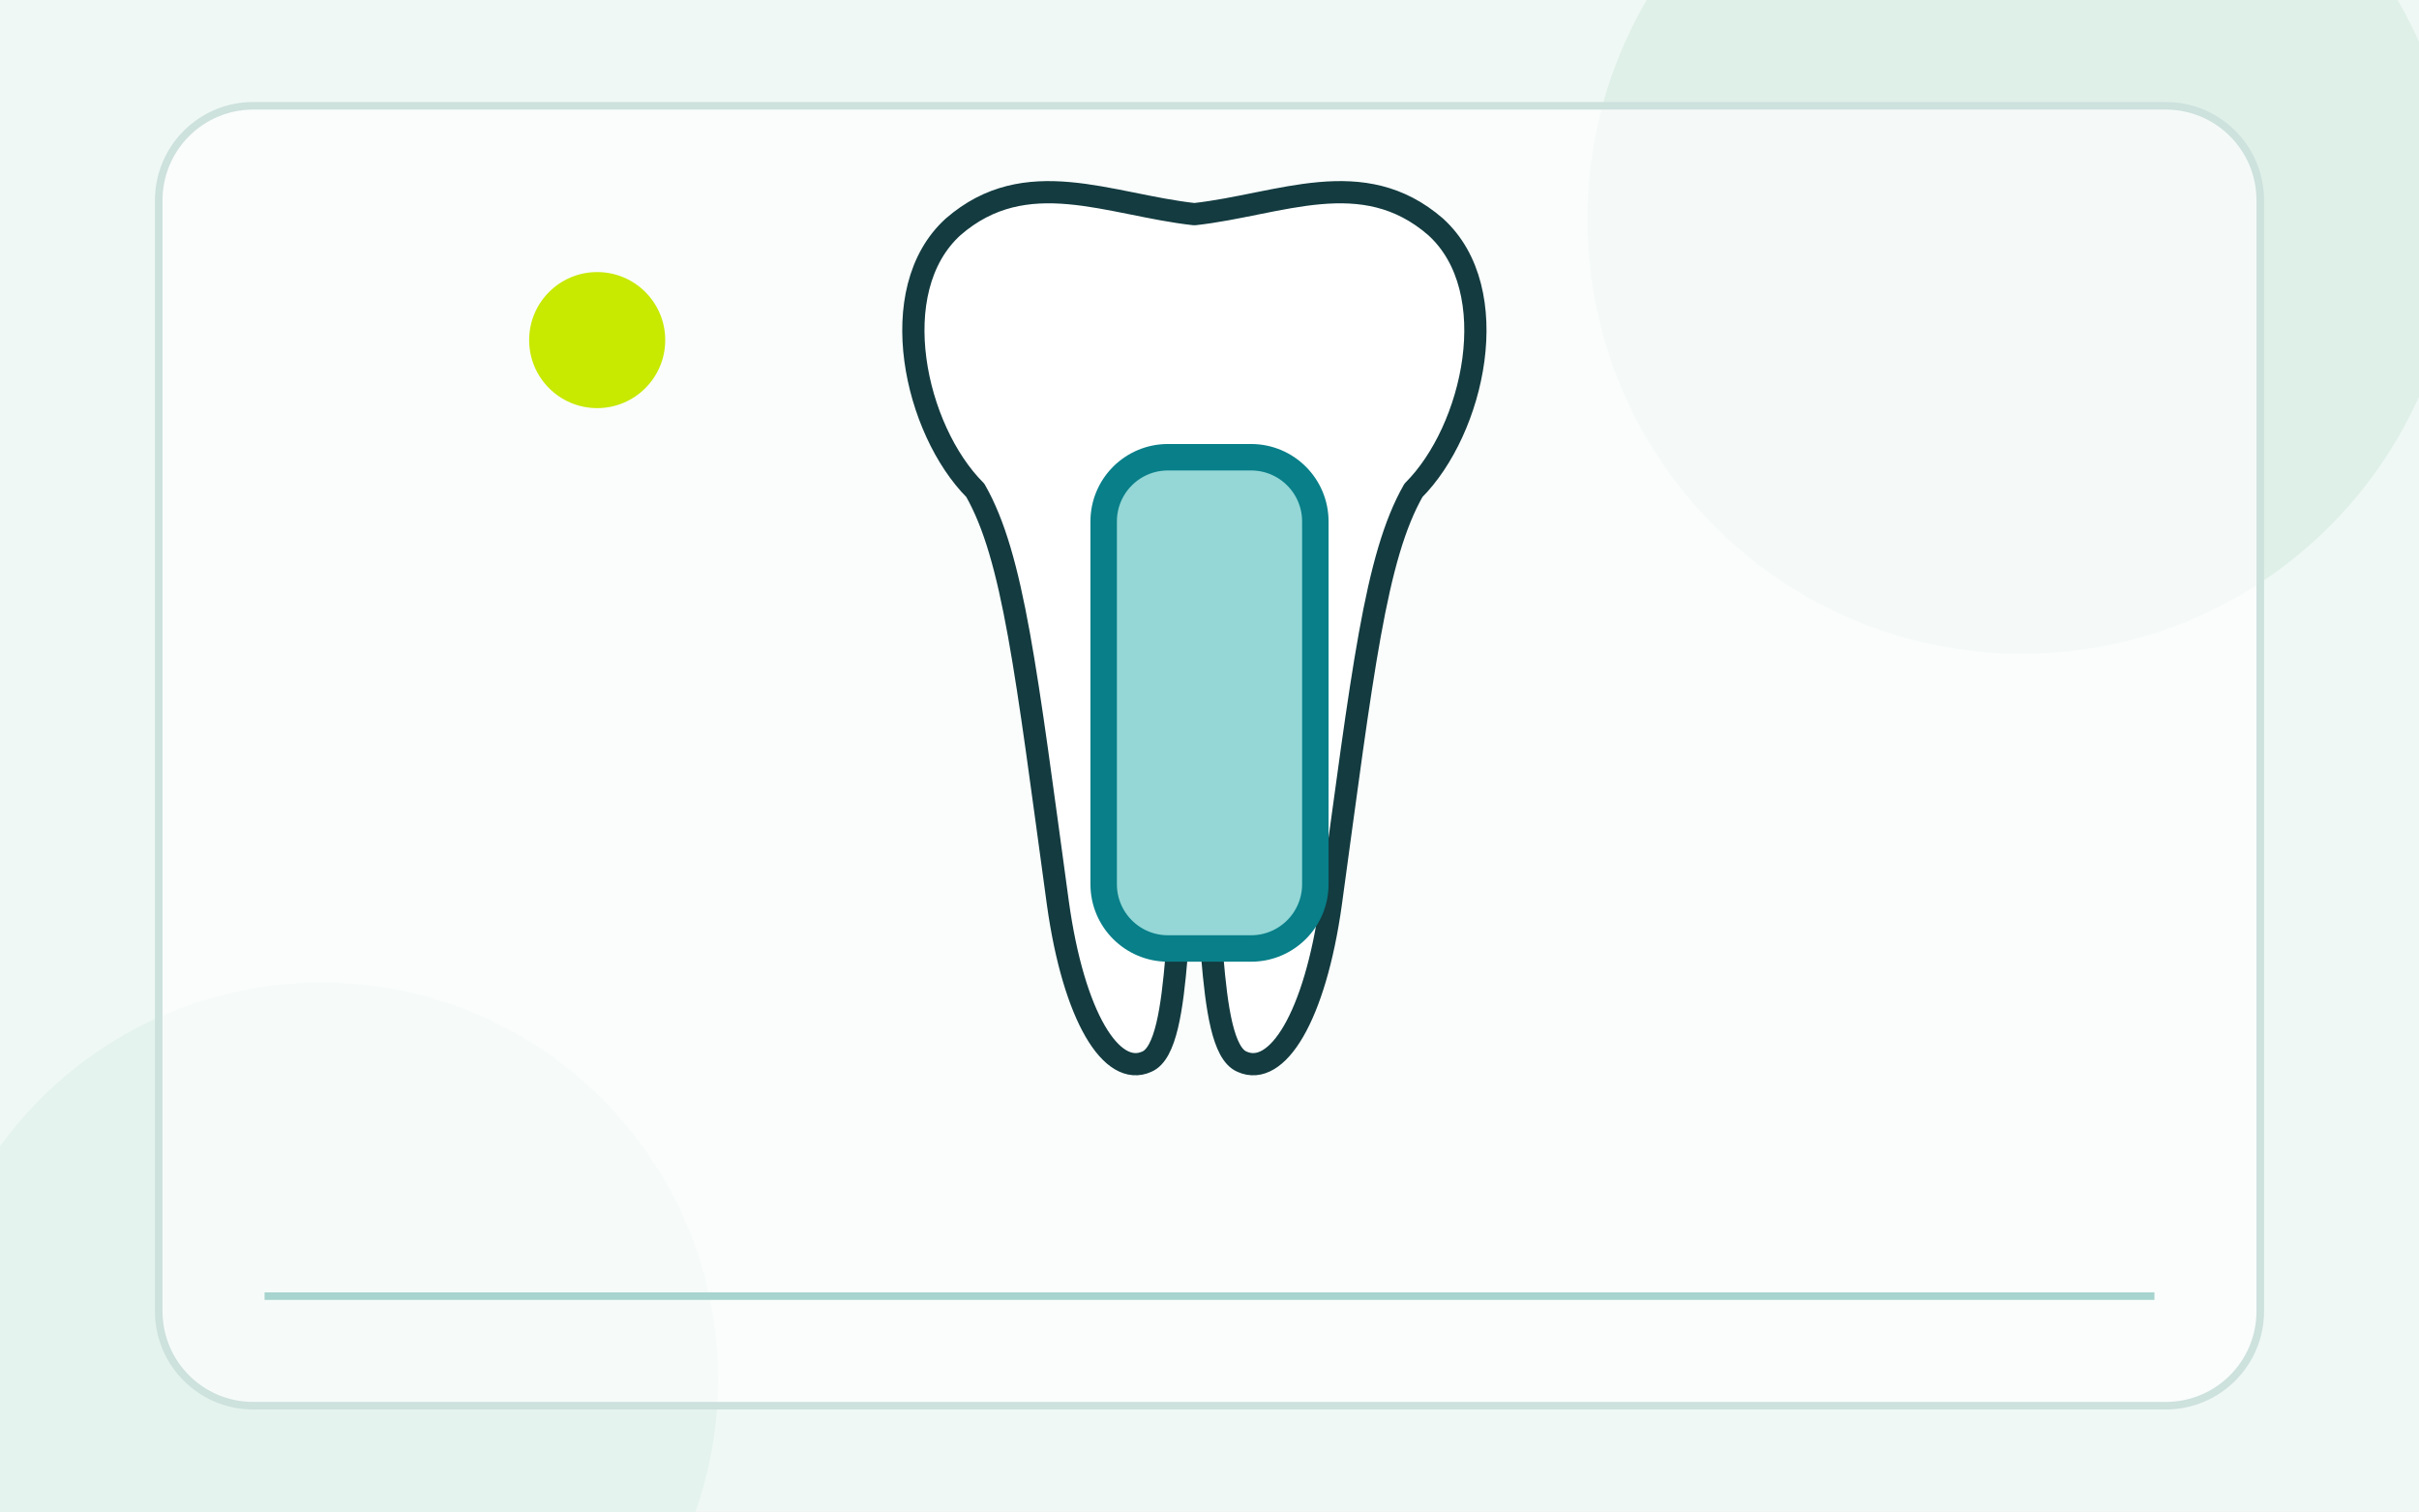
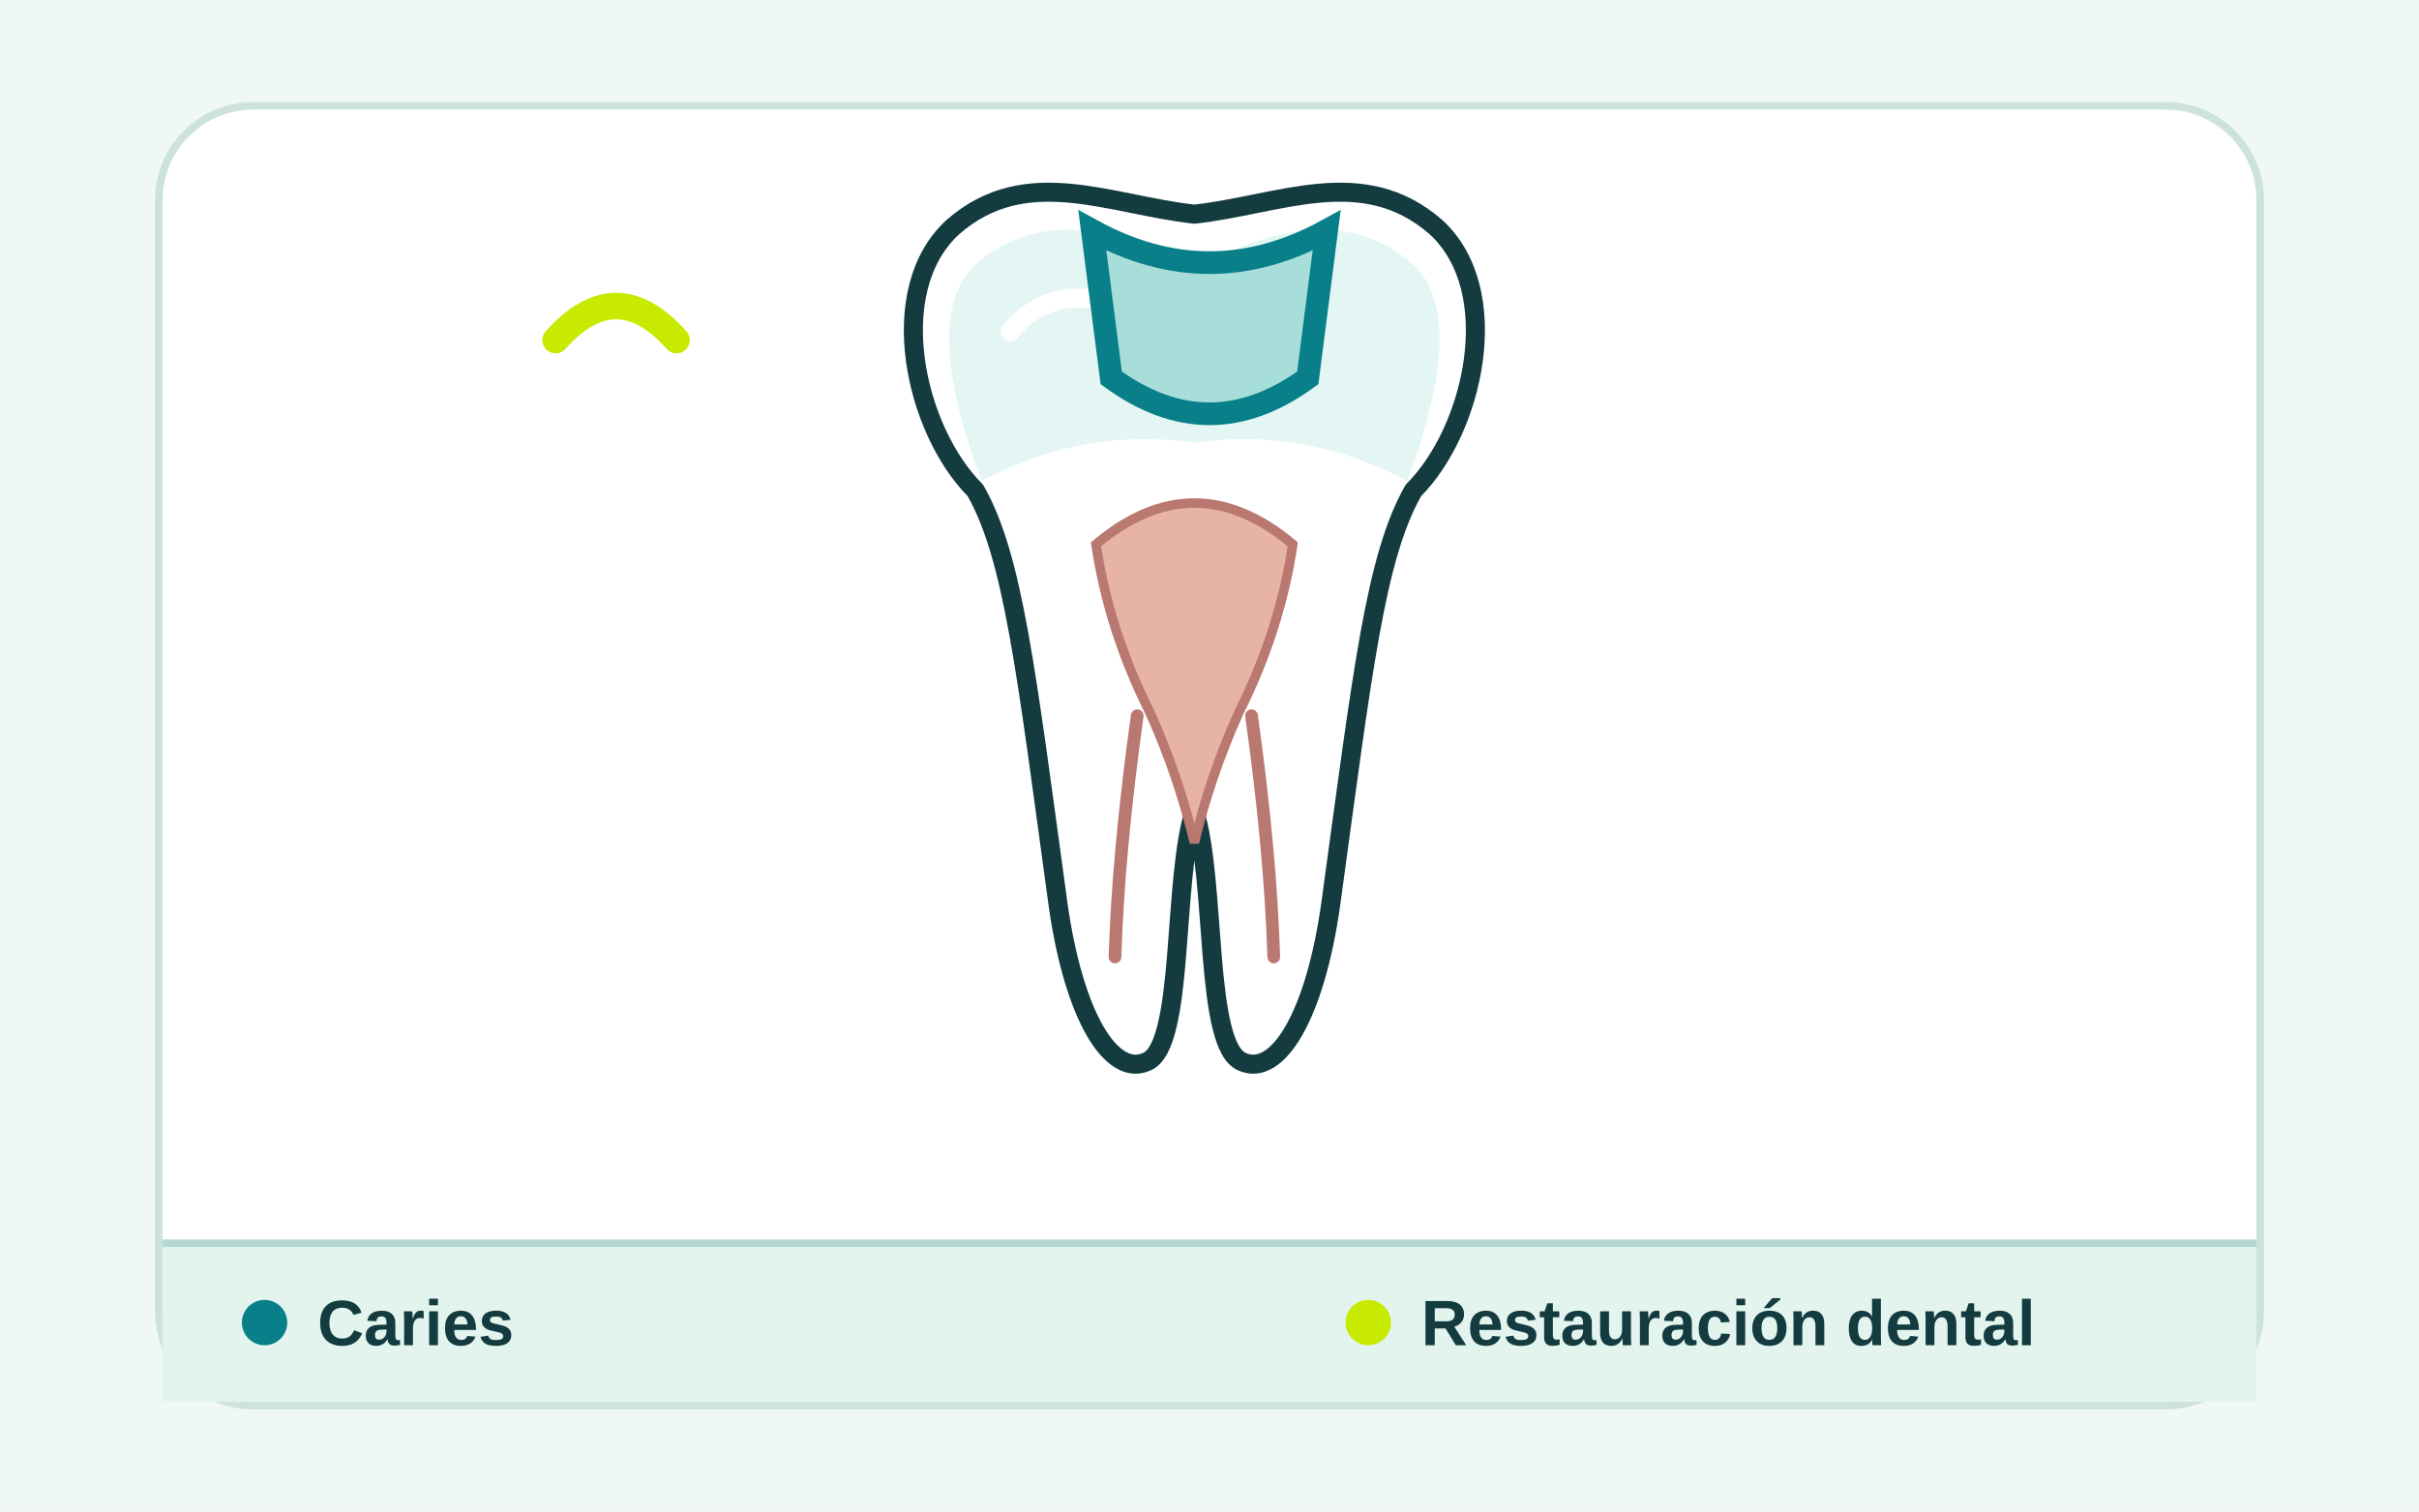
<svg xmlns="http://www.w3.org/2000/svg" viewBox="0 0 640 400" role="img">
  <rect width="640" height="400" fill="#eff8f5" />
-   <circle cx="535" cy="58" r="115" fill="#dff0e8" />
-   <circle cx="85" cy="365" r="105" fill="#e4f3ed" />
-   <rect x="42" y="28" width="556" height="344" rx="25" fill="#ffffff" fill-opacity=".68" stroke="#cde1dd" stroke-width="2" />
+   <rect x="42" y="28" width="556" height="344" rx="25" fill="#ffffff" stroke="#cde1dd" stroke-width="2" />
  <g transform="translate(316 181) scale(0.84)">
-     <path d="M-69 -61 C-88 -80 -98 -124 -76 -144 C-53 -164 -27 -151 0 -148 C27 -151 53 -164 76 -144 C98 -124 88 -80 69 -61 C57 -40 53 -4 43 69 C38 105 26 124 15 119 C3 114 7 62 0 40 C-7 62 -3 114 -15 119 C-26 124 -38 105 -43 69 C-53 -4 -57 -40 -69 -61 Z" fill="#ffffff" stroke="#133b40" stroke-width="7" stroke-linejoin="round" />
+     <path d="M-69 -61 C-88 -80 -98 -124 -76 -144 C-53 -164 -27 -151 0 -148 C27 -151 53 -164 76 -144 C98 -124 88 -80 69 -61 C57 -40 53 -4 43 69 C38 105 26 124 15 119 C3 114 7 62 0 40 C-7 62 -3 114 -15 119 C-26 124 -38 105 -43 69 C-53 -4 -57 -40 -69 -61 Z" fill="#ffffff" stroke="#133b40" stroke-width="6" stroke-linejoin="round" />
+     <path d="M-67 -64 Q-87 -117 -68 -133 Q-46 -151 -13 -137 Q0 -130 13 -137 Q46 -151 68 -133 Q87 -117 67 -64 Q35 -81 0 -76 Q-35 -81 -67 -64 Z" fill="#dff5f2" opacity=".85" />
+     <path d="M-31 -44 Q0 -70 31 -44 Q27 -17 14 9 Q5 29 0 50 Q-5 29 -14 9 Q-27 -17 -31 -44 Z" fill="#e7b3a5" stroke="#b97870" stroke-width="3" />
+     <path d="M-18 10 Q-24 53 -25 86 M18 10 Q24 53 25 86" fill="none" stroke="#b97870" stroke-width="4" stroke-linecap="round" />
+     <path d="M-58 -111 Q-47 -124 -31 -121" fill="none" stroke="#ffffff" stroke-width="6" stroke-linecap="round" />
  </g>
-   <rect x="292" y="121" width="56" height="130" rx="17" fill="#94d7d6" stroke="#087f89" stroke-width="7" />
-   <circle cx="158" cy="90" r="18" fill="#c8e900" />
-   <path d="M70 343 H570" stroke="#a7d4ce" stroke-width="2" />
+   <path d="M289 61 Q320 78 351 61 L346 100 Q320 119 294 100 Z" fill="#a7deda" stroke="#087f89" stroke-width="6" />
+   <path d="M147 90 Q163 72 179 90" fill="none" stroke="#c8e900" stroke-width="7" stroke-linecap="round" />
+   <rect x="43" y="329" width="554" height="42" rx="0" fill="#e3f4ef" />
+   <path d="M43 329 H597" stroke="#b6d8d3" stroke-width="2" />
+   <circle cx="70" cy="350" r="6" fill="#087f89" />
+   <text x="84" y="356" font-family="Arial, sans-serif" font-size="17" font-weight="700" fill="#133b40">Caries</text>
+   <circle cx="362" cy="350" r="6" fill="#c8e900" />
+   <text x="376" y="356" font-family="Arial, sans-serif" font-size="17" font-weight="700" fill="#133b40">Restauración dental</text>
</svg>
